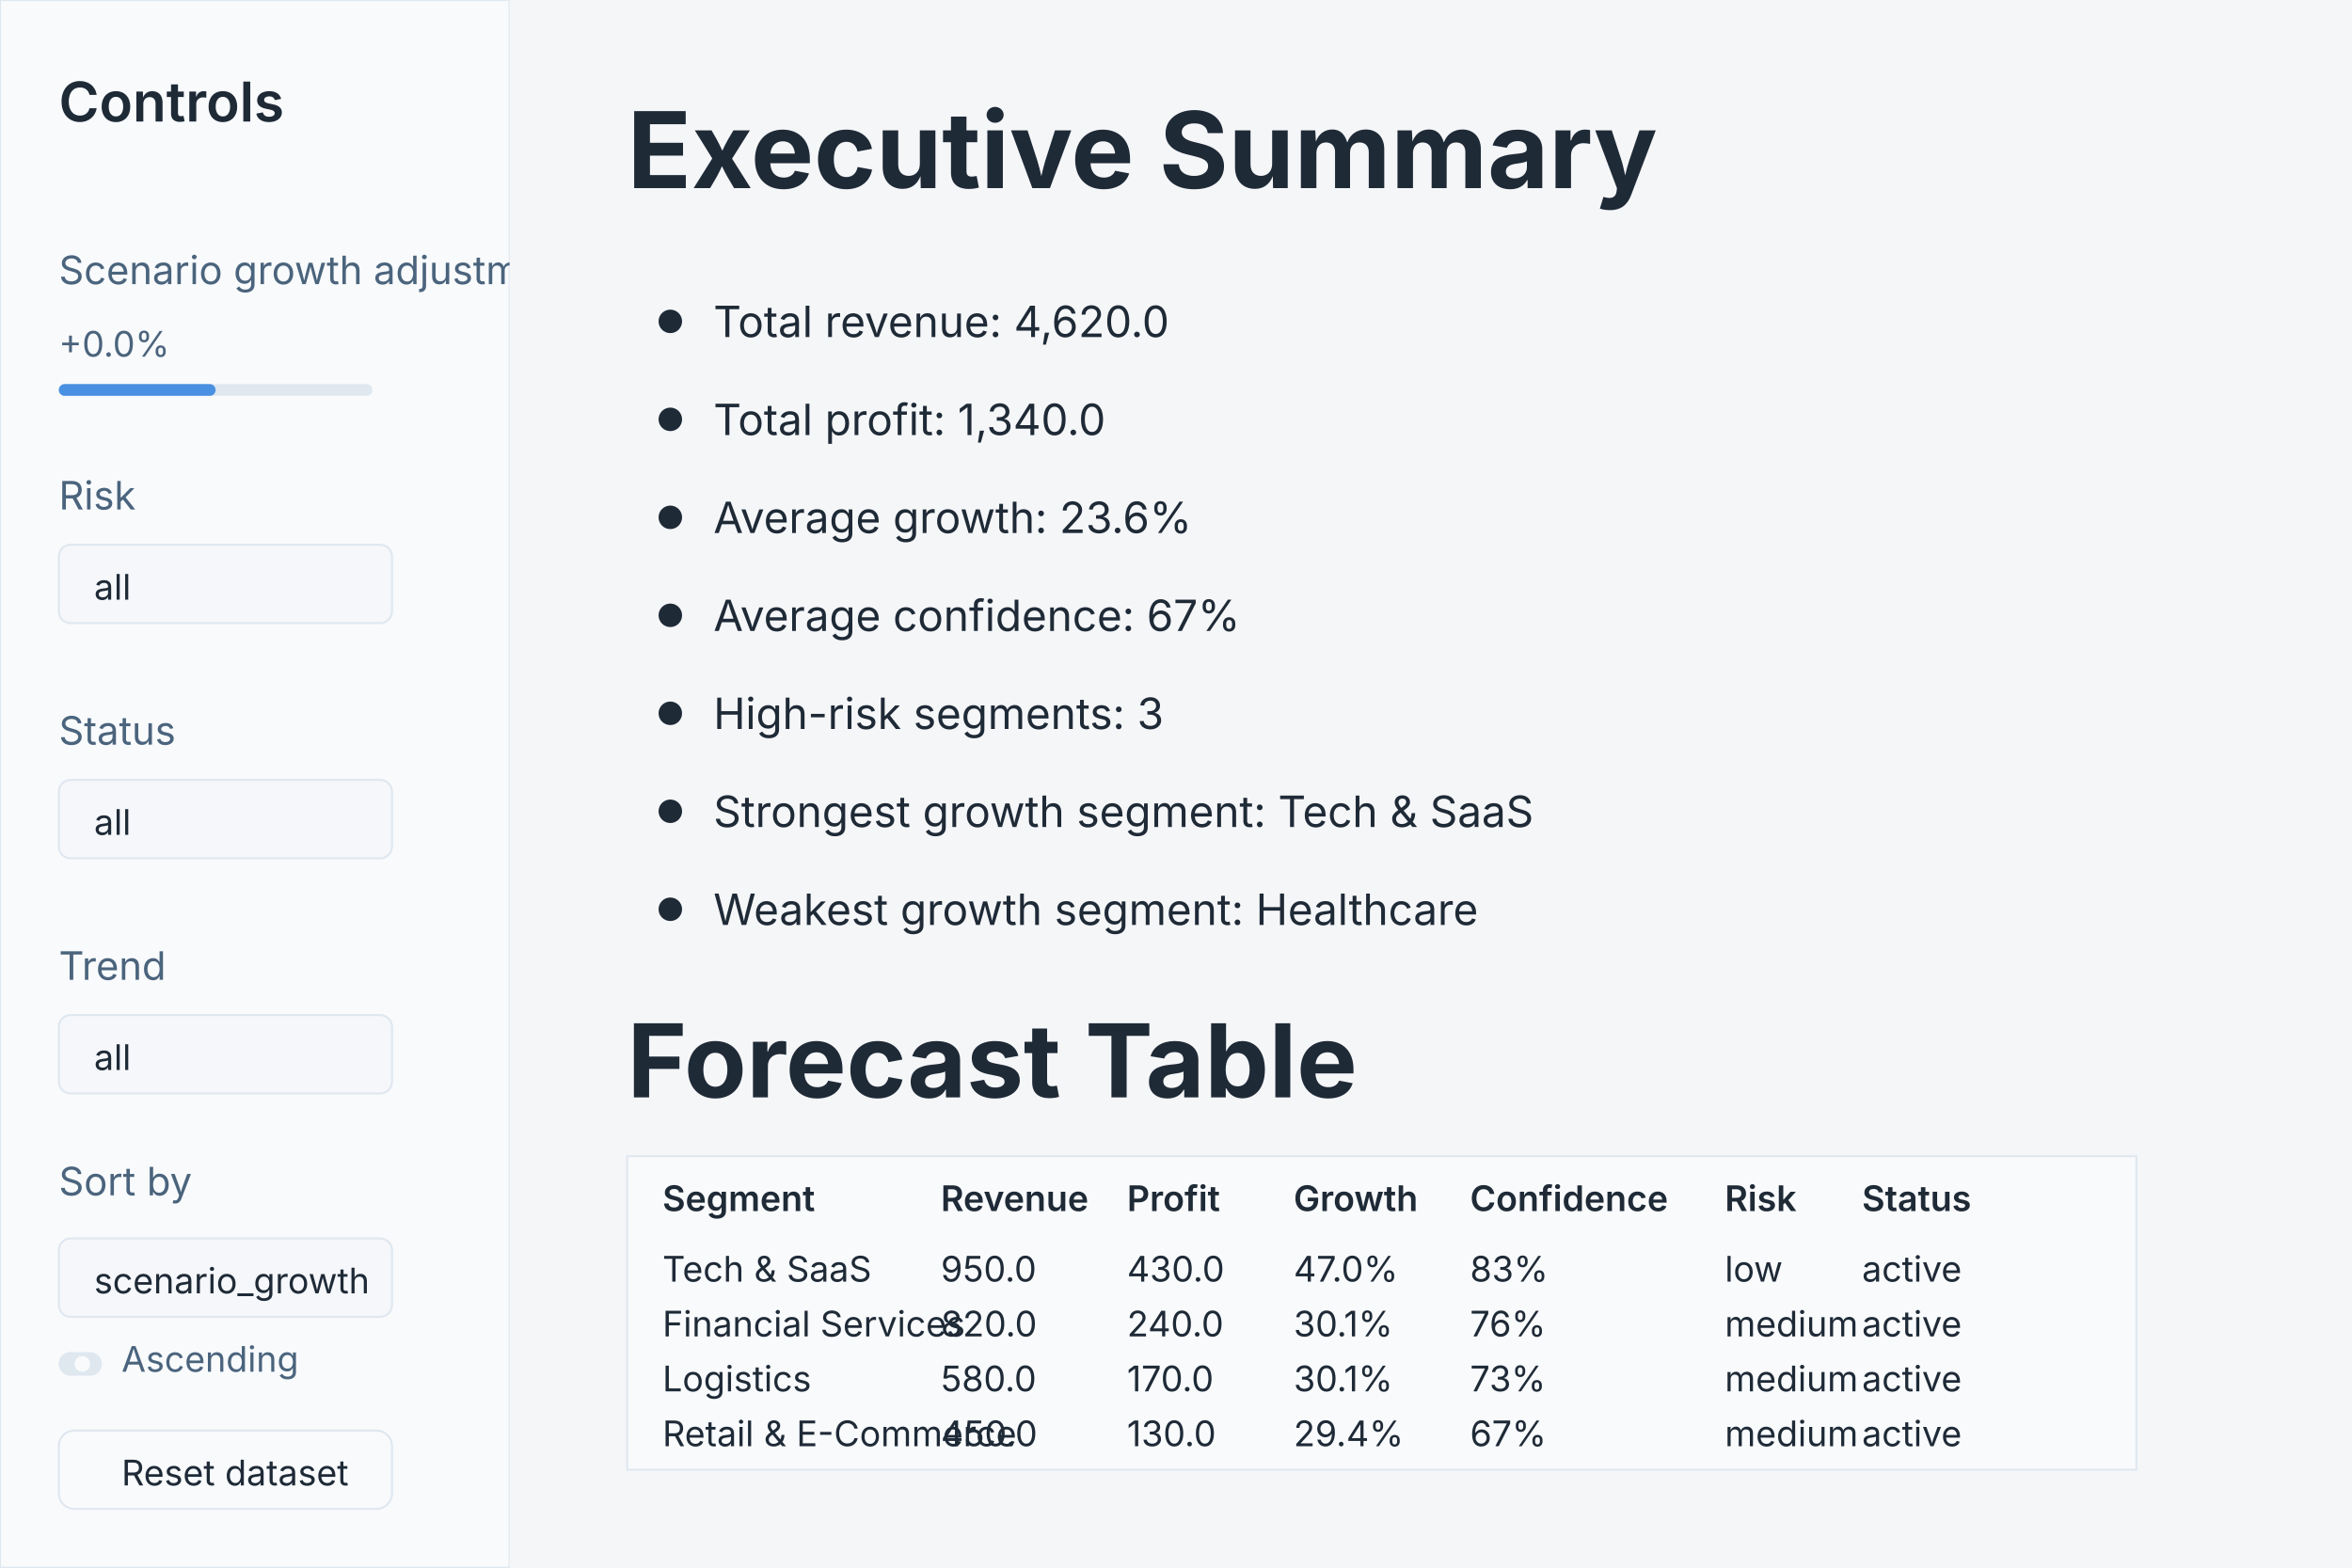
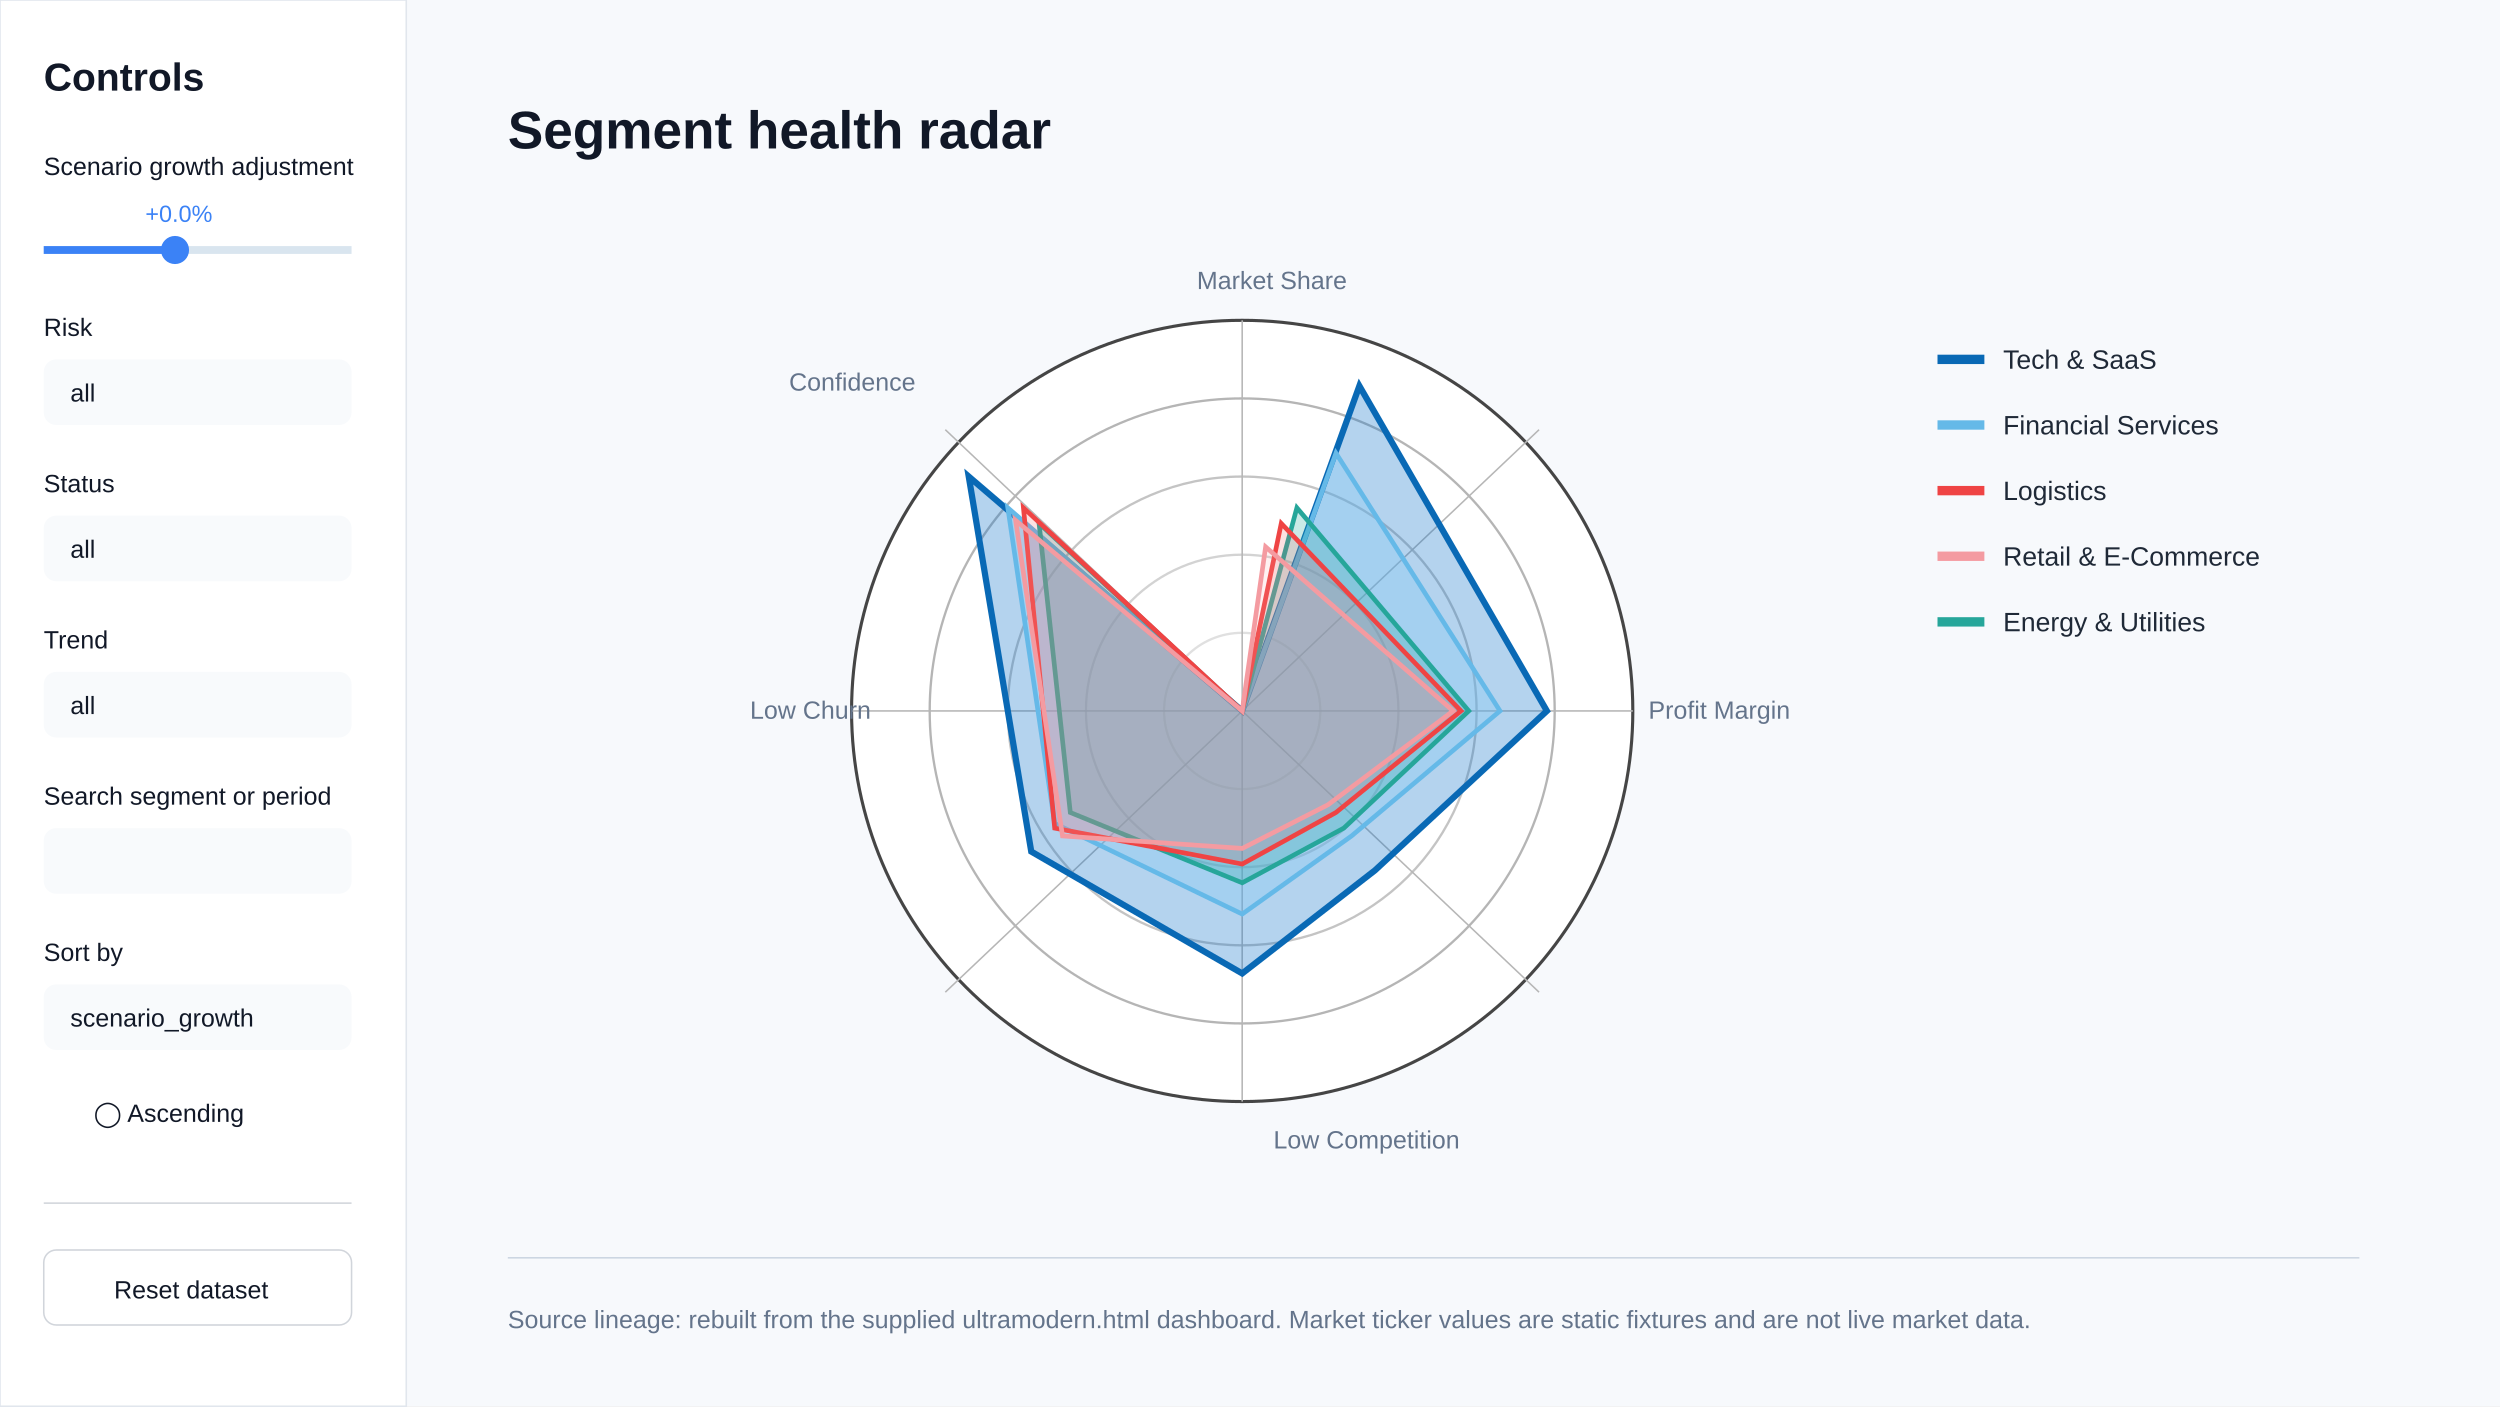
- <svg xmlns="http://www.w3.org/2000/svg" width="1200" height="800" viewBox="0 0 1200 800">
-   <rect width="1200" height="800" fill="#f5f6f8" />
-   <g font-family="Inter, Segoe UI, Arial, sans-serif">
-     <rect x="0" y="0" width="260" height="800" fill="#f8fafc" stroke="#dfe7ef" />
-     <text x="30" y="62" font-size="28" font-weight="600" fill="#1f2a37">Controls</text>
-     <text x="30" y="145" font-size="20" fill="#4b647d">Scenario growth adjustment</text>
-     <text x="30" y="182" font-size="18" fill="#4b647d">+0.0%</text>
-     <rect x="30" y="196" width="160" height="6" fill="#dfe7ef" rx="3" />
-     <rect x="30" y="196" width="80" height="6" fill="#4a90e2" rx="3" />
-     <text x="30" y="260" font-size="20" fill="#4b647d">Risk</text>
-     <rect x="30" y="278" width="170" height="40" fill="#f5f7fa" stroke="#dfe7ef" rx="6" />
-     <text x="48" y="306" font-size="18" fill="#1f2a37">all</text>
-     <text x="30" y="380" font-size="20" fill="#4b647d">Status</text>
-     <rect x="30" y="398" width="170" height="40" fill="#f5f7fa" stroke="#dfe7ef" rx="6" />
-     <text x="48" y="426" font-size="18" fill="#1f2a37">all</text>
-     <text x="30" y="500" font-size="20" fill="#4b647d">Trend</text>
-     <rect x="30" y="518" width="170" height="40" fill="#f5f7fa" stroke="#dfe7ef" rx="6" />
-     <text x="48" y="546" font-size="18" fill="#1f2a37">all</text>
-     <text x="30" y="610" font-size="20" fill="#4b647d">Sort by</text>
-     <rect x="30" y="632" width="170" height="40" fill="#f5f7fa" stroke="#dfe7ef" rx="6" />
-     <text x="48" y="660" font-size="18" fill="#1f2a37">scenario_growth</text>
-     <g transform="translate(30,690)">
-       <rect x="0" y="0" width="22" height="12" rx="6" fill="#dfe7ef" />
-       <rect x="0" y="0" width="12" height="12" rx="6" fill="#dfe7ef" />
-       <circle cx="12" cy="6" r="4" fill="#f8fafc" />
+ <svg xmlns="http://www.w3.org/2000/svg" width="1600" height="900" viewBox="0 0 1600 900" role="img" aria-labelledby="title desc">
+   <rect width="1600" height="900" fill="#f7f9fc" />
+   <rect x="0" y="0" width="260" height="900" fill="#fff" stroke="#e1e6ed" />
+   <g font-family="Arial, Helvetica, sans-serif" fill="#111827">
+     <text x="28" y="58" font-size="25" font-weight="700">Controls</text>
+     <text x="28" y="112" font-size="16">Scenario growth adjustment</text>
+     <text x="93" y="142" font-size="15" fill="#3b82f6">+0.0%</text>
+     <line x1="28" y1="160" x2="225" y2="160" stroke="#d9e5ef" stroke-width="5" />
+     <line x1="28" y1="160" x2="112" y2="160" stroke="#3b82f6" stroke-width="5" />
+     <circle cx="112" cy="160" r="9" fill="#3b82f6" />
+     <g font-size="16">
+       <text x="28" y="215">Risk</text>
+       <rect x="28" y="230" width="197" height="42" rx="8" fill="#f8fafc" />
+       <text x="45" y="257">all</text>
+       <text x="28" y="315">Status</text>
+       <rect x="28" y="330" width="197" height="42" rx="8" fill="#f8fafc" />
+       <text x="45" y="357">all</text>
+       <text x="28" y="415">Trend</text>
+       <rect x="28" y="430" width="197" height="42" rx="8" fill="#f8fafc" />
+       <text x="45" y="457">all</text>
+       <text x="28" y="515">Search segment or period</text>
+       <rect x="28" y="530" width="197" height="42" rx="8" fill="#f8fafc" />
+       <text x="28" y="615">Sort by</text>
+       <rect x="28" y="630" width="197" height="42" rx="8" fill="#f8fafc" />
+       <text x="45" y="657">scenario_growth</text>
+       <text x="60" y="718">◯ Ascending</text>
    </g>
-     <text x="62" y="700" font-size="18" fill="#4b647d">Ascending</text>
-     <rect x="30" y="730" width="170" height="40" fill="#f8fafc" stroke="#dfe7ef" rx="8" />
-     <text x="62" y="758" font-size="18" fill="#1f2a37">Reset dataset</text>
-     <g transform="translate(260 0)">
-       <rect x="0" y="0" width="940" height="800" fill="#f5f6f8" />
-       <text x="60" y="96" font-size="54" font-weight="700" fill="#1f2a37">Executive Summary</text>
-       <g transform="translate(70 150)">
-         <circle cx="12" cy="14" r="6" fill="#1f2a37" />
-         <text x="34" y="22" font-size="22" fill="#1f2a37">Total revenue: 4,620.0</text>
-         <circle cx="12" cy="64" r="6" fill="#1f2a37" />
-         <text x="34" y="72" font-size="22" fill="#1f2a37">Total profit: 1,340.0</text>
-         <circle cx="12" cy="114" r="6" fill="#1f2a37" />
-         <text x="34" y="122" font-size="22" fill="#1f2a37">Average growth: 23.6%</text>
-         <circle cx="12" cy="164" r="6" fill="#1f2a37" />
-         <text x="34" y="172" font-size="22" fill="#1f2a37">Average confidence: 67%</text>
-         <circle cx="12" cy="214" r="6" fill="#1f2a37" />
-         <text x="34" y="222" font-size="22" fill="#1f2a37">High-risk segments: 3</text>
-         <circle cx="12" cy="264" r="6" fill="#1f2a37" />
-         <text x="34" y="272" font-size="22" fill="#1f2a37">Strongest growth segment: Tech &amp; SaaS</text>
-         <circle cx="12" cy="314" r="6" fill="#1f2a37" />
-         <text x="34" y="322" font-size="22" fill="#1f2a37">Weakest growth segment: Healthcare</text>
-       </g>
-       <text x="60" y="560" font-size="52" font-weight="700" fill="#1f2a37">Forecast Table</text>
-       <g transform="translate(60 590)">
-         <rect x="0" y="0" width="770" height="160" fill="#f8fafc" stroke="#dfe7ef" />
-         <g fill="#1f2a37" font-size="18" font-weight="600">
-           <text x="18" y="28">Segment</text>
-           <text x="160" y="28">Revenue</text>
-           <text x="255" y="28">Profit</text>
-           <text x="340" y="28">Growth</text>
-           <text x="430" y="28">Confidence</text>
-           <text x="560" y="28">Risk</text>
-           <text x="630" y="28">Status</text>
-         </g>
-         <g fill="#1f2a37" font-size="18">
-           <text x="18" y="64">Tech &amp; SaaS</text>
-           <text x="160" y="64">950.0</text>
-           <text x="255" y="64">430.0</text>
-           <text x="340" y="64">47.0%</text>
-           <text x="430" y="64">83%</text>
-           <text x="560" y="64">low</text>
-           <text x="630" y="64">active</text>
-           <text x="18" y="92">Financial Services</text>
-           <text x="160" y="92">820.0</text>
-           <text x="255" y="92">240.0</text>
-           <text x="340" y="92">30.1%</text>
-           <text x="430" y="92">76%</text>
-           <text x="560" y="92">medium</text>
-           <text x="630" y="92">active</text>
-           <text x="18" y="120">Logistics</text>
-           <text x="160" y="120">580.0</text>
-           <text x="255" y="120">170.0</text>
-           <text x="340" y="120">30.1%</text>
-           <text x="430" y="120">73%</text>
-           <text x="560" y="120">medium</text>
-           <text x="630" y="120">active</text>
-           <text x="18" y="148">Retail &amp; E-Commerce</text>
-           <text x="160" y="148">450.0</text>
-           <text x="255" y="148">130.0</text>
-           <text x="340" y="148">29.4%</text>
-           <text x="430" y="148">67%</text>
-           <text x="560" y="148">medium</text>
-           <text x="630" y="148">active</text>
-         </g>
+     <line x1="28" y1="770" x2="225" y2="770" stroke="#d1d5db" />
+     <rect x="28" y="800" width="197" height="48" rx="8" fill="#fff" stroke="#d1d5db" />
+     <text x="73" y="831" font-size="16">Reset dataset</text>
+     <text x="325" y="95" font-size="34" font-weight="700">Segment health radar</text>
+     <g transform="translate(470 155)">
+       <circle cx="325" cy="300" r="250" fill="#fff" stroke="#454545" stroke-width="2" />
+       <circle cx="325" cy="300" r="200" fill="none" stroke="#b5b5b5" stroke-width="1.5" />
+       <circle cx="325" cy="300" r="150" fill="none" stroke="#c4c4c4" stroke-width="1.5" />
+       <circle cx="325" cy="300" r="100" fill="none" stroke="#d3d3d3" stroke-width="1.5" />
+       <circle cx="325" cy="300" r="50" fill="none" stroke="#e0e0e0" stroke-width="1.5" />
+       <line x1="325" y1="50" x2="325" y2="550" stroke="#b6b6b6" />
+       <line x1="75" y1="300" x2="575" y2="300" stroke="#b6b6b6" />
+       <line x1="135" y1="120" x2="515" y2="480" stroke="#b6b6b6" />
+       <line x1="135" y1="480" x2="515" y2="120" stroke="#b6b6b6" />
+       <polygon points="325,300 400,92 520,300 410,402 325,468 190,390 150,150" fill="#1474c8" fill-opacity=".32" stroke="#0969b5" stroke-width="4" />
+       <polygon points="325,300 385,135 490,300 395,380 325,430 205,372 175,170" fill="#80c9f5" fill-opacity=".30" stroke="#65b9e8" stroke-width="3" />
+       <polygon points="325,300 360,170 470,300 390,375 325,410 215,365 195,180" fill="#25a89b" fill-opacity=".24" stroke="#26a69a" stroke-width="3" />
+       <polygon points="325,300 350,180 465,300 385,365 325,398 205,375 185,170" fill="#ef5a60" fill-opacity=".18" stroke="#ef4444" stroke-width="3" />
+       <polygon points="325,300 340,195 460,300 380,360 325,388 210,380 180,178" fill="#f6a0a5" fill-opacity=".15" stroke="#f49ba1" stroke-width="3" />
+       <g fill="#64748b" font-size="16">
+         <text x="296" y="30">Market Share</text>
+         <text x="585" y="305">Profit Margin</text>
+         <text x="345" y="580">Low Competition</text>
+         <text x="10" y="305">Low Churn</text>
+         <text x="35" y="95">Confidence</text>
      </g>
    </g>
+     <g transform="translate(1240 230)" font-size="17" fill="#1f2937">
+       <g>
+         <line x1="0" y1="0" x2="30" y2="0" stroke="#0969b5" stroke-width="6" />
+         <text x="42" y="6">Tech &amp; SaaS</text>
+       </g>
+       <g transform="translate(0 42)">
+         <line x1="0" y1="0" x2="30" y2="0" stroke="#65b9e8" stroke-width="6" />
+         <text x="42" y="6">Financial Services</text>
+       </g>
+       <g transform="translate(0 84)">
+         <line x1="0" y1="0" x2="30" y2="0" stroke="#ef4444" stroke-width="6" />
+         <text x="42" y="6">Logistics</text>
+       </g>
+       <g transform="translate(0 126)">
+         <line x1="0" y1="0" x2="30" y2="0" stroke="#f49ba1" stroke-width="6" />
+         <text x="42" y="6">Retail &amp; E-Commerce</text>
+       </g>
+       <g transform="translate(0 168)">
+         <line x1="0" y1="0" x2="30" y2="0" stroke="#26a69a" stroke-width="6" />
+         <text x="42" y="6">Energy &amp; Utilities</text>
+       </g>
+     </g>
+     <line x1="325" y1="805" x2="1510" y2="805" stroke="#cbd5e1" />
+     <text x="325" y="850" font-size="16" fill="#64748b">Source lineage: rebuilt from the supplied ultramodern.html dashboard. Market ticker values are static fixtures and are not live market data.</text>
  </g>
</svg>
